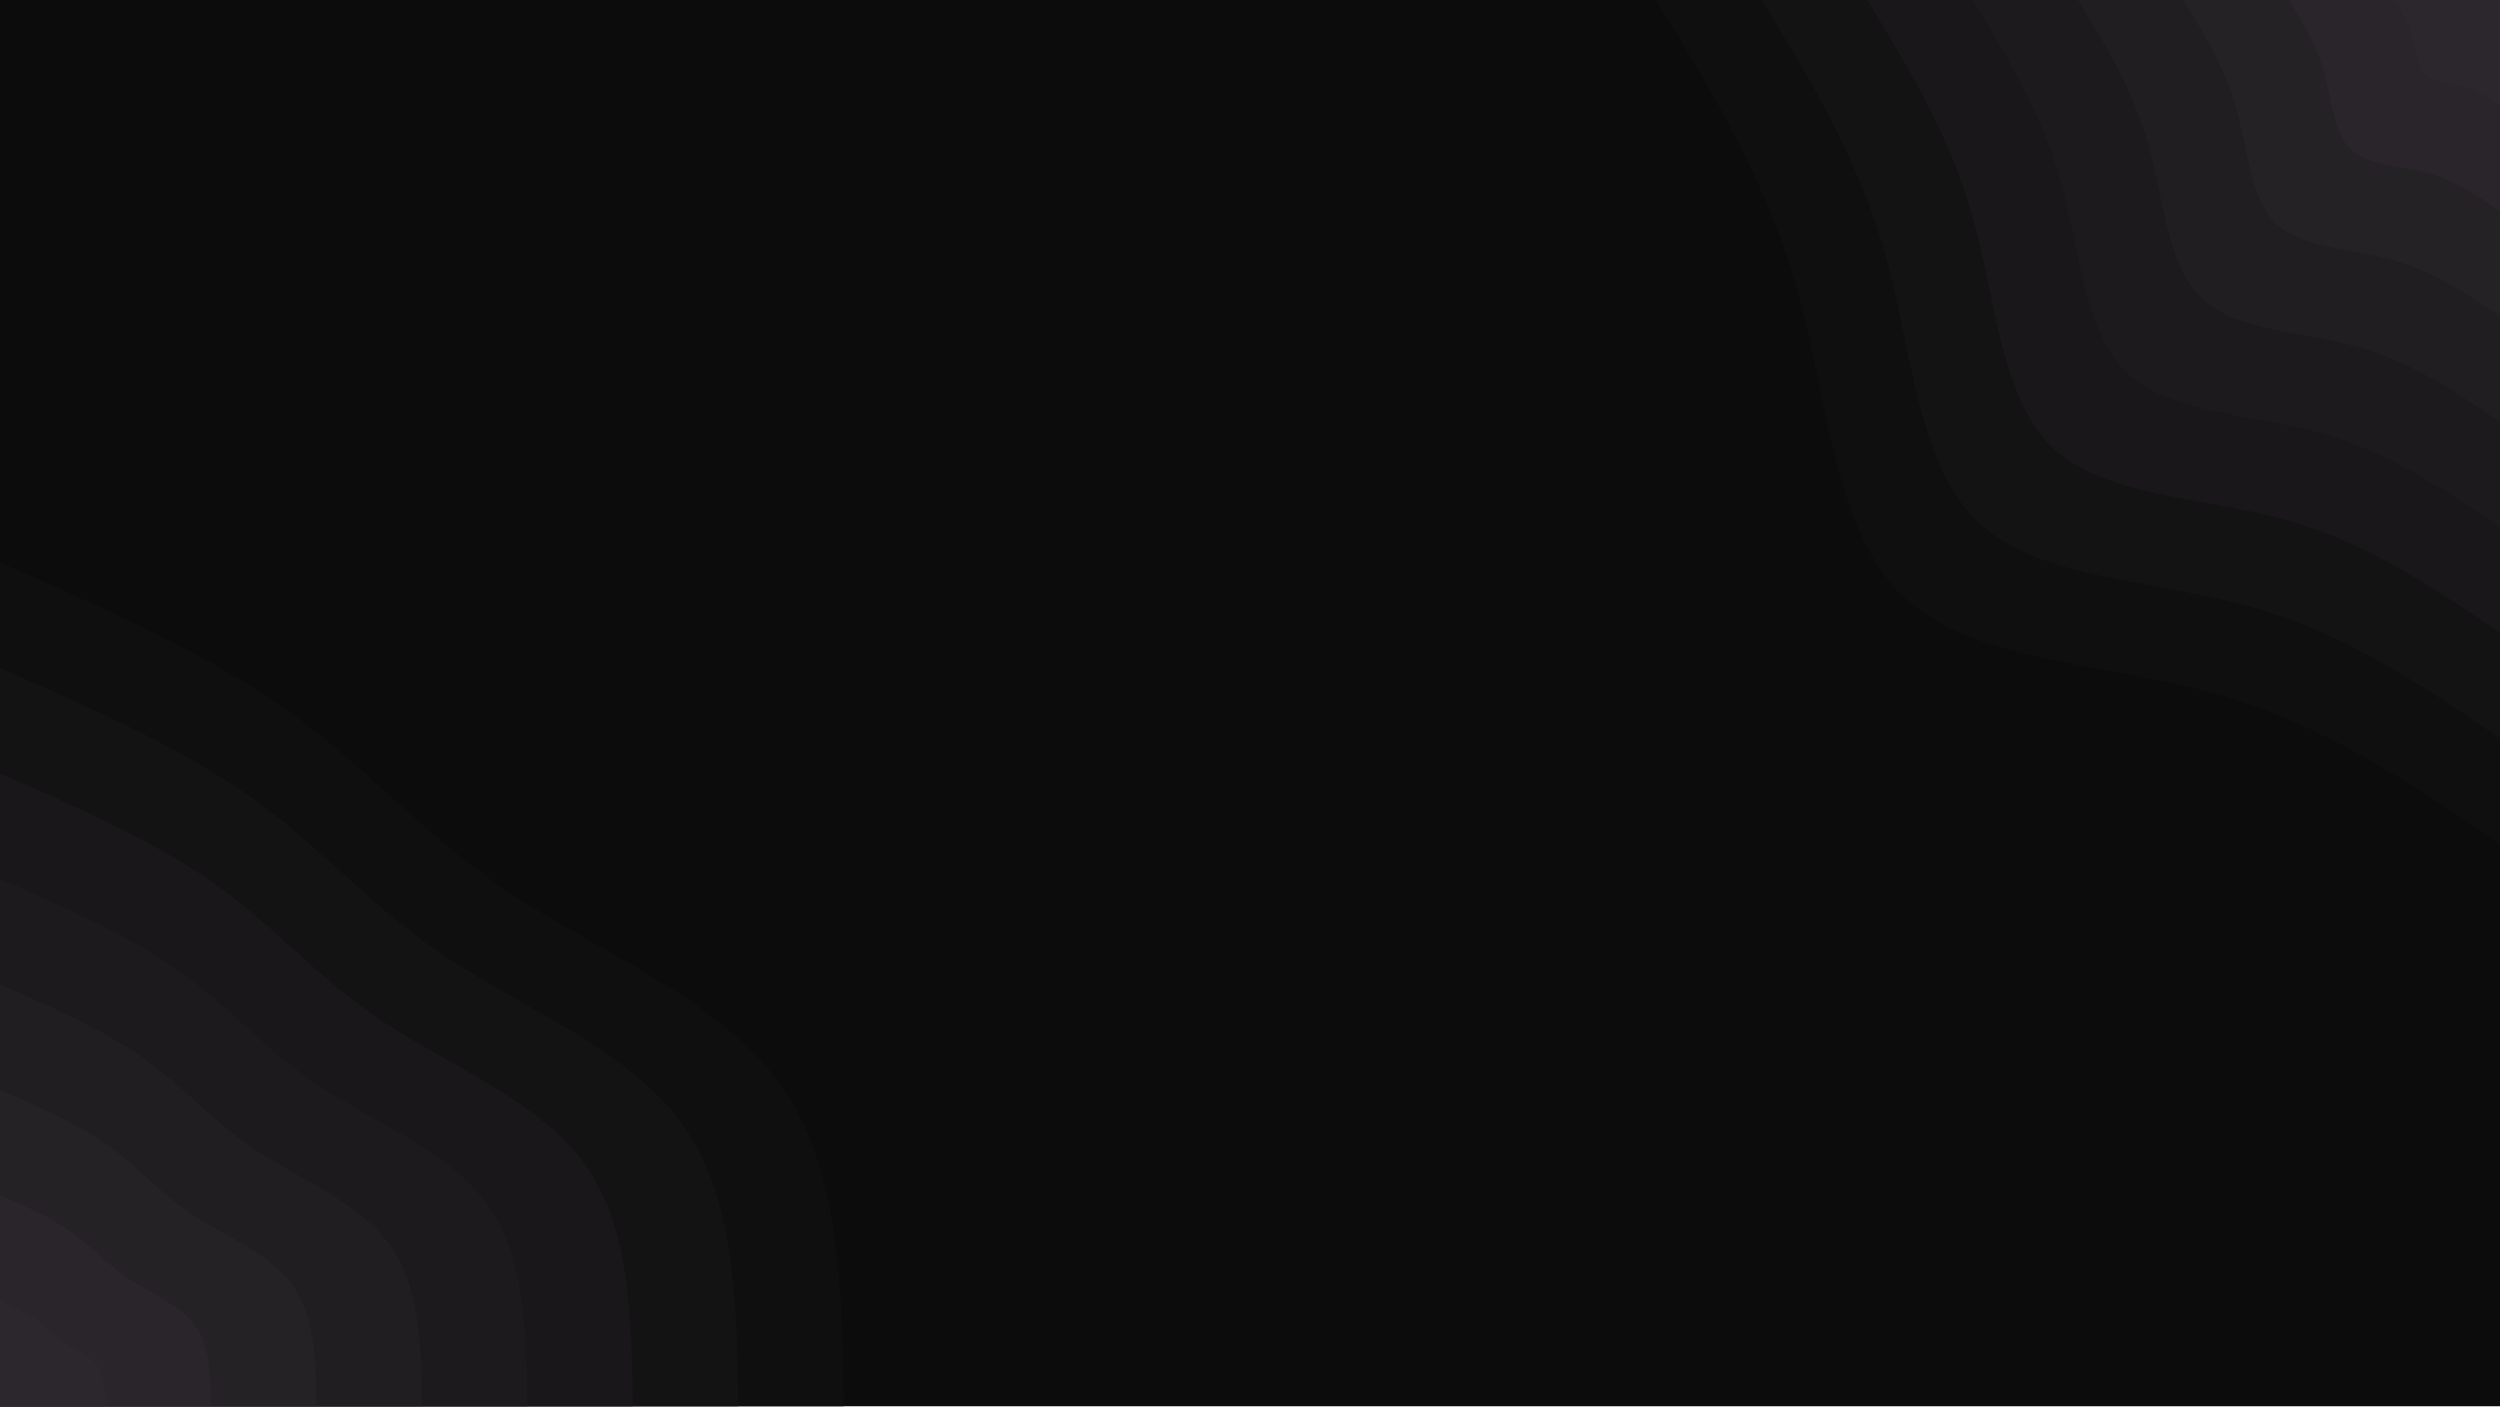
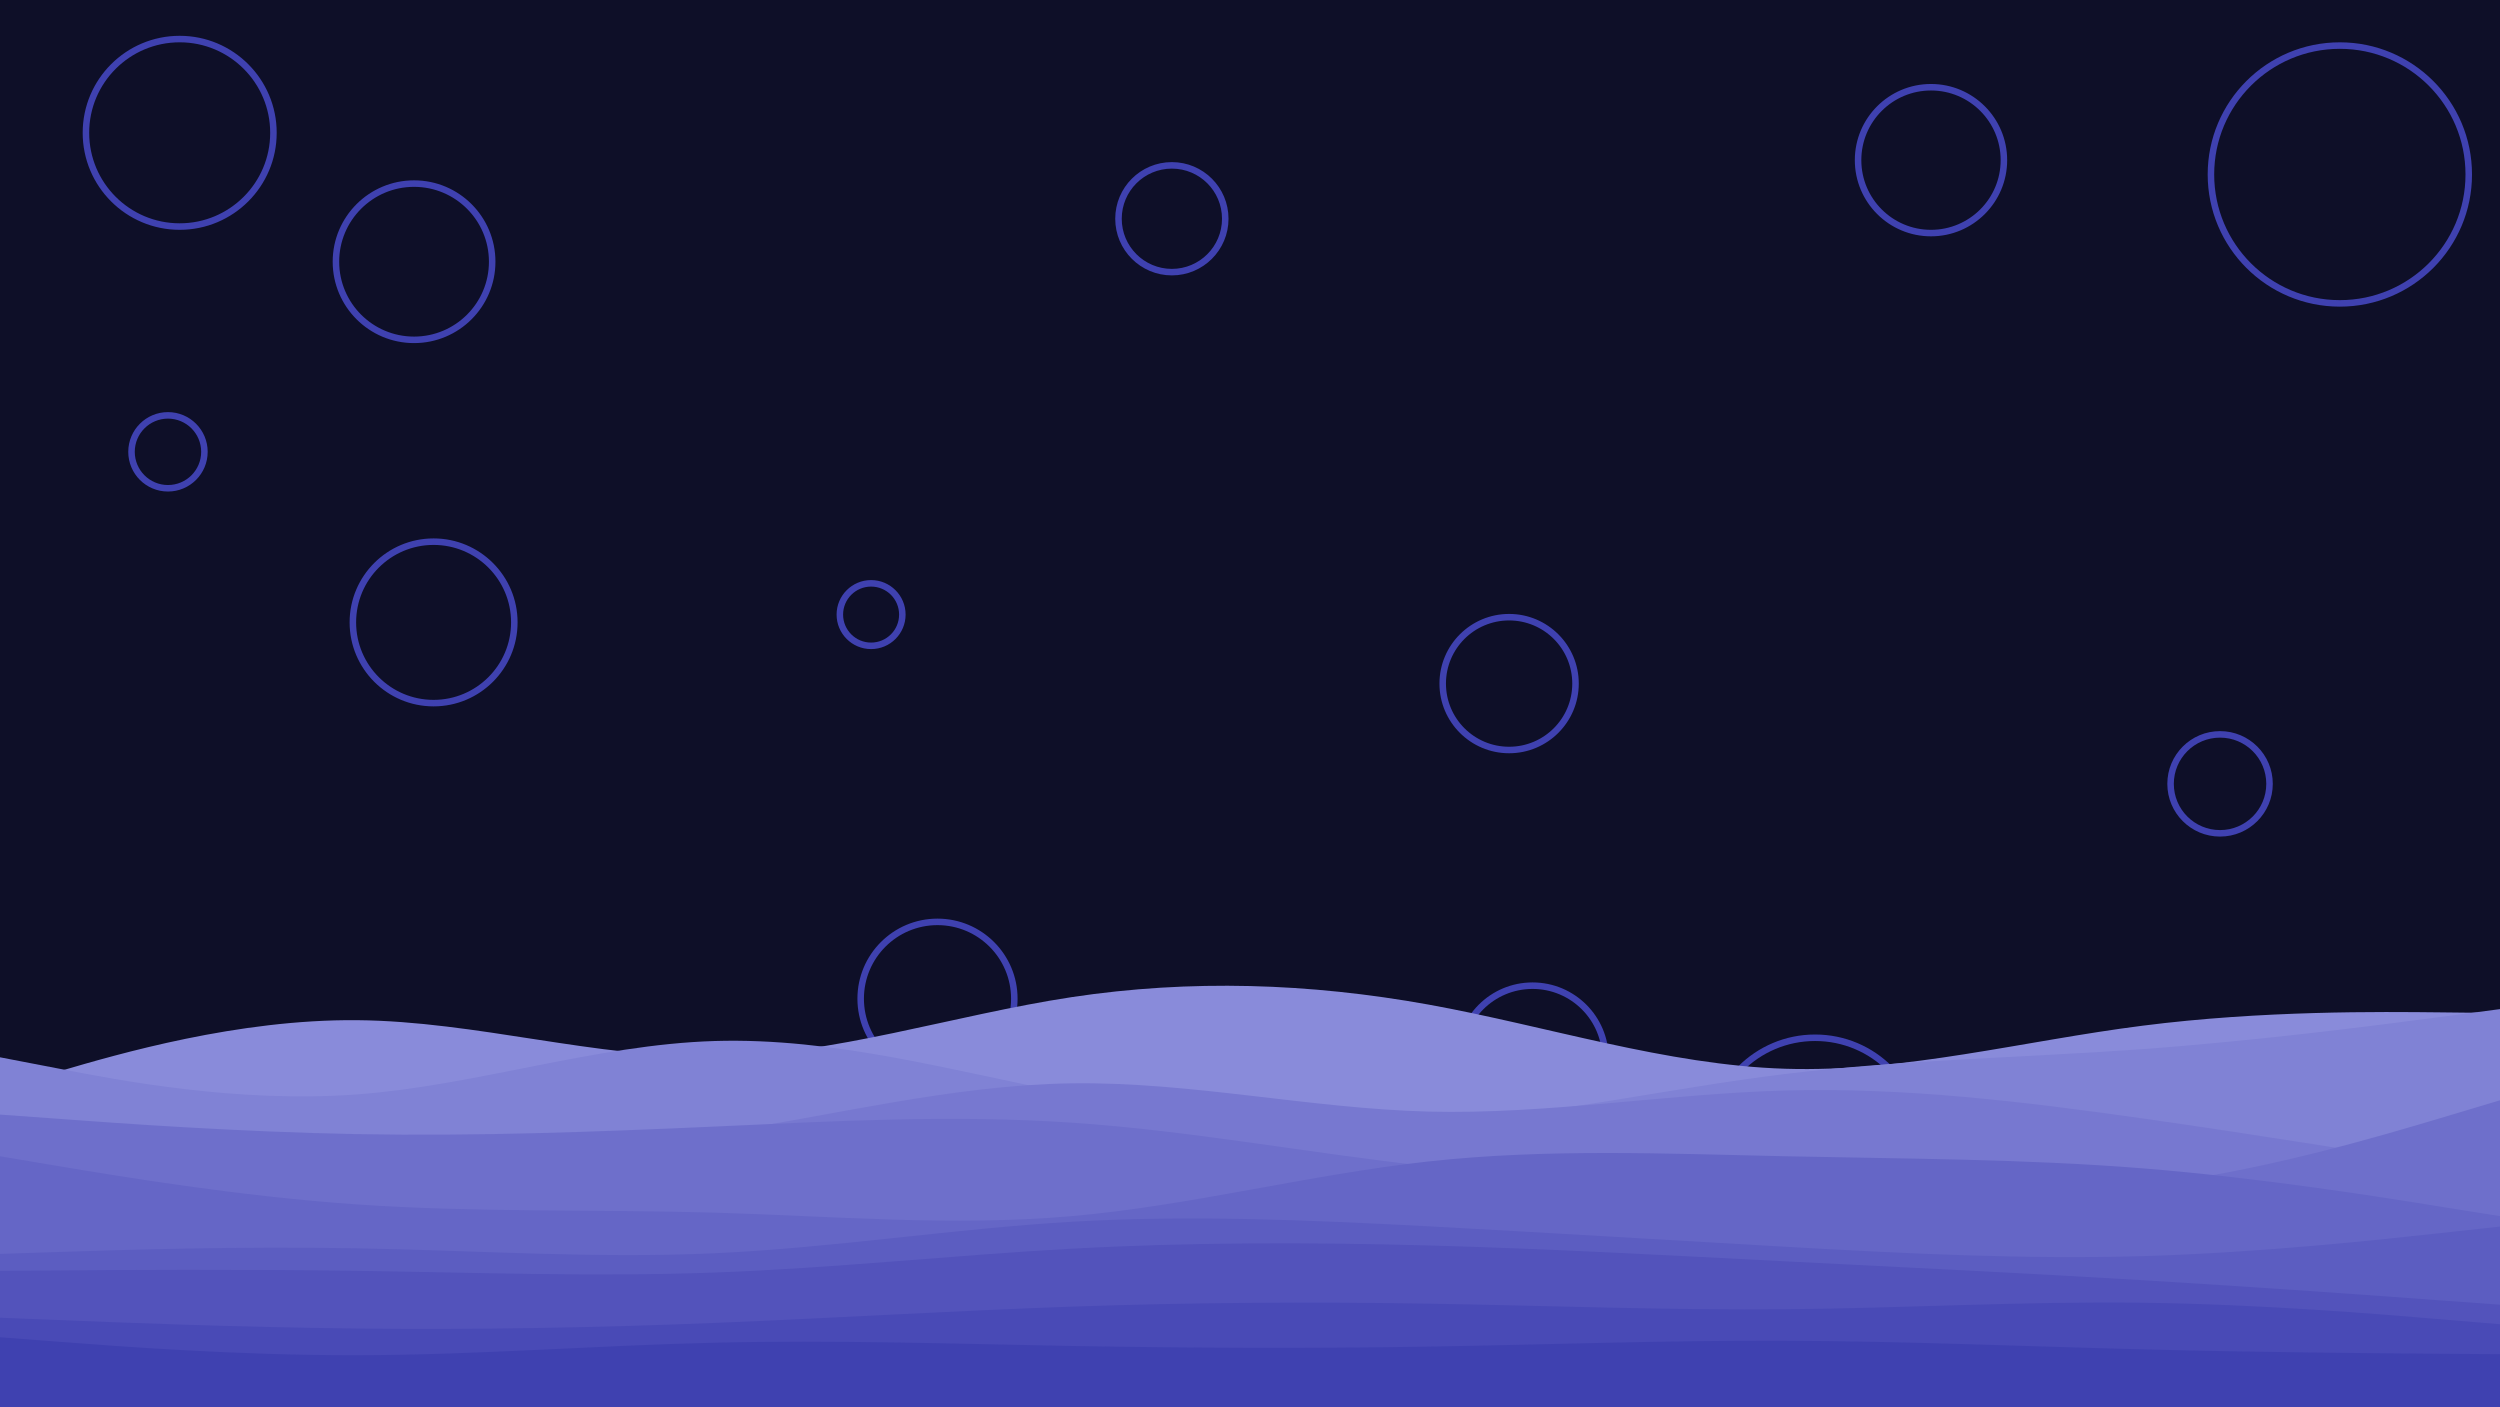
<svg xmlns="http://www.w3.org/2000/svg" id="visual" viewBox="0 0 1920 1080" width="1920" height="1080" version="1.1">
-   <rect x="0" y="0" width="1920" height="1080" fill="#0c0c0c" />
-   <defs>
-     <linearGradient id="grad1_0" x1="43.8%" y1="0%" x2="100%" y2="100%">
-       <stop offset="14.444%" stop-color="#2c272c" stop-opacity="1" />
-       <stop offset="85.556%" stop-color="#2c272c" stop-opacity="1" />
-     </linearGradient>
-   </defs>
-   <defs>
-     <linearGradient id="grad1_1" x1="43.8%" y1="0%" x2="100%" y2="100%">
-       <stop offset="14.444%" stop-color="#2c272c" stop-opacity="1" />
-       <stop offset="85.556%" stop-color="#282328" stop-opacity="1" />
-     </linearGradient>
-   </defs>
-   <defs>
-     <linearGradient id="grad1_2" x1="43.8%" y1="0%" x2="100%" y2="100%">
-       <stop offset="14.444%" stop-color="#232023" stop-opacity="1" />
-       <stop offset="85.556%" stop-color="#282328" stop-opacity="1" />
-     </linearGradient>
-   </defs>
-   <defs>
-     <linearGradient id="grad1_3" x1="43.8%" y1="0%" x2="100%" y2="100%">
-       <stop offset="14.444%" stop-color="#232023" stop-opacity="1" />
-       <stop offset="85.556%" stop-color="#1f1c1f" stop-opacity="1" />
-     </linearGradient>
-   </defs>
-   <defs>
-     <linearGradient id="grad1_4" x1="43.8%" y1="0%" x2="100%" y2="100%">
-       <stop offset="14.444%" stop-color="#1b191b" stop-opacity="1" />
-       <stop offset="85.556%" stop-color="#1f1c1f" stop-opacity="1" />
-     </linearGradient>
-   </defs>
-   <defs>
-     <linearGradient id="grad1_5" x1="43.8%" y1="0%" x2="100%" y2="100%">
-       <stop offset="14.444%" stop-color="#1b191b" stop-opacity="1" />
-       <stop offset="85.556%" stop-color="#171517" stop-opacity="1" />
-     </linearGradient>
-   </defs>
-   <defs>
-     <linearGradient id="grad1_6" x1="43.8%" y1="0%" x2="100%" y2="100%">
-       <stop offset="14.444%" stop-color="#121112" stop-opacity="1" />
-       <stop offset="85.556%" stop-color="#171517" stop-opacity="1" />
-     </linearGradient>
-   </defs>
-   <defs>
-     <linearGradient id="grad1_7" x1="43.8%" y1="0%" x2="100%" y2="100%">
-       <stop offset="14.444%" stop-color="#121112" stop-opacity="1" />
-       <stop offset="85.556%" stop-color="#0c0c0c" stop-opacity="1" />
-     </linearGradient>
-   </defs>
-   <defs>
-     <linearGradient id="grad2_0" x1="0%" y1="0%" x2="56.3%" y2="100%">
-       <stop offset="14.444%" stop-color="#2c272c" stop-opacity="1" />
-       <stop offset="85.556%" stop-color="#2c272c" stop-opacity="1" />
-     </linearGradient>
-   </defs>
-   <defs>
-     <linearGradient id="grad2_1" x1="0%" y1="0%" x2="56.3%" y2="100%">
-       <stop offset="14.444%" stop-color="#282328" stop-opacity="1" />
-       <stop offset="85.556%" stop-color="#2c272c" stop-opacity="1" />
-     </linearGradient>
-   </defs>
-   <defs>
-     <linearGradient id="grad2_2" x1="0%" y1="0%" x2="56.3%" y2="100%">
-       <stop offset="14.444%" stop-color="#282328" stop-opacity="1" />
-       <stop offset="85.556%" stop-color="#232023" stop-opacity="1" />
-     </linearGradient>
-   </defs>
-   <defs>
-     <linearGradient id="grad2_3" x1="0%" y1="0%" x2="56.3%" y2="100%">
-       <stop offset="14.444%" stop-color="#1f1c1f" stop-opacity="1" />
-       <stop offset="85.556%" stop-color="#232023" stop-opacity="1" />
-     </linearGradient>
-   </defs>
-   <defs>
-     <linearGradient id="grad2_4" x1="0%" y1="0%" x2="56.3%" y2="100%">
-       <stop offset="14.444%" stop-color="#1f1c1f" stop-opacity="1" />
-       <stop offset="85.556%" stop-color="#1b191b" stop-opacity="1" />
-     </linearGradient>
-   </defs>
-   <defs>
-     <linearGradient id="grad2_5" x1="0%" y1="0%" x2="56.3%" y2="100%">
-       <stop offset="14.444%" stop-color="#171517" stop-opacity="1" />
-       <stop offset="85.556%" stop-color="#1b191b" stop-opacity="1" />
-     </linearGradient>
-   </defs>
-   <defs>
-     <linearGradient id="grad2_6" x1="0%" y1="0%" x2="56.3%" y2="100%">
-       <stop offset="14.444%" stop-color="#171517" stop-opacity="1" />
-       <stop offset="85.556%" stop-color="#121112" stop-opacity="1" />
-     </linearGradient>
-   </defs>
-   <defs>
-     <linearGradient id="grad2_7" x1="0%" y1="0%" x2="56.3%" y2="100%">
-       <stop offset="14.444%" stop-color="#0c0c0c" stop-opacity="1" />
-       <stop offset="85.556%" stop-color="#121112" stop-opacity="1" />
-     </linearGradient>
-   </defs>
-   <g transform="translate(1920, 0)">
-     <path d="M0 648C-68 601.7 -136.1 555.5 -220.4 532.2C-304.8 508.8 -405.4 508.4 -458.2 458.2C-511 408 -515.9 308.1 -539.5 223.5C-563.2 138.8 -605.6 69.4 -648 0L0 0Z" fill="#0f0f0f" />
-     <path d="M0 567C-59.5 526.5 -119.1 486.1 -192.9 465.6C-266.7 445.2 -354.7 444.8 -400.9 400.9C-447.1 357 -451.4 269.6 -472.1 195.6C-492.8 121.5 -529.9 60.7 -567 0L0 0Z" fill="#141314" />
-     <path d="M0 486C-51 451.3 -102.1 416.6 -165.3 399.1C-228.6 381.6 -304.1 381.3 -343.7 343.7C-383.2 306 -386.9 231.1 -404.7 167.6C-422.4 104.1 -454.2 52.1 -486 0L0 0Z" fill="#191719" />
-     <path d="M0 405C-42.5 376.1 -85 347.2 -137.8 332.6C-190.5 318 -253.4 317.7 -286.4 286.4C-319.4 255 -322.4 192.6 -337.2 139.7C-352 86.8 -378.5 43.4 -405 0L0 0Z" fill="#1d1a1d" />
-     <path d="M0 324C-34 300.9 -68 277.7 -110.2 266.1C-152.4 254.4 -202.7 254.2 -229.1 229.1C-255.5 204 -257.9 154.1 -269.8 111.7C-281.6 69.4 -302.8 34.7 -324 0L0 0Z" fill="#211e21" />
-     <path d="M0 243C-25.5 225.7 -51 208.3 -82.7 199.6C-114.3 190.8 -152 190.6 -171.8 171.8C-191.6 153 -193.5 115.6 -202.3 83.8C-211.2 52.1 -227.1 26 -243 0L0 0Z" fill="#252225" />
-     <path d="M0 162C-17 150.4 -34 138.9 -55.1 133C-76.2 127.2 -101.4 127.1 -114.6 114.6C-127.7 102 -129 77 -134.9 55.9C-140.8 34.7 -151.4 17.4 -162 0L0 0Z" fill="#2a252a" />
-     <path d="M0 81C-8.5 75.2 -17 69.4 -27.6 66.5C-38.1 63.6 -50.7 63.5 -57.3 57.3C-63.9 51 -64.5 38.5 -67.4 27.9C-70.4 17.4 -75.7 8.7 -81 0L0 0Z" fill="#2c272c" />
+   <rect x="0" y="0" width="1920" height="1080" fill="#0e0f28" />
+   <g fill="none" stroke="#3f41b0" stroke-width="5">
+     <circle r="99" cx="1797" cy="134" />
+     <circle r="24" cx="669" cy="472" />
+     <circle r="28" cx="129" cy="347" />
+     <circle r="59" cx="720" cy="767" />
+     <circle r="60" cx="318" cy="201" />
+     <circle r="81" cx="1394" cy="878" />
+     <circle r="56" cx="1177" cy="813" />
+     <circle r="41" cx="900" cy="168" />
+     <circle r="85" cx="390" cy="899" />
+     <circle r="56" cx="1483" cy="123" />
+     <circle r="62" cx="333" cy="478" />
+     <circle r="80" cx="803" cy="977" />
+     <circle r="51" cx="1159" cy="525" />
+     <circle r="38" cx="1705" cy="602" />
+     <circle r="72" cx="138" cy="102" />
  </g>
-   <g transform="translate(0, 1080)">
-     <path d="M0 -648C79.9 -612.9 159.7 -577.8 221.2 -534C282.7 -490.2 325.8 -437.7 393.2 -393.2C460.5 -348.6 552.2 -312.2 598.7 -248C645.2 -183.8 646.6 -91.9 648 0L0 0Z" fill="#0f0f0f" />
-     <path d="M0 -567C69.9 -536.3 139.7 -505.6 193.5 -467.3C247.3 -428.9 285.1 -383 344 -344C403 -305.1 483.1 -273.1 523.8 -217C564.5 -160.8 565.8 -80.4 567 0L0 0Z" fill="#141314" />
-     <path d="M0 -486C59.9 -459.7 119.8 -433.4 165.9 -400.5C212 -367.6 244.3 -328.2 294.9 -294.9C345.4 -261.5 414.1 -234.1 449 -186C483.9 -137.8 484.9 -68.9 486 0L0 0Z" fill="#191719" />
-     <path d="M0 -405C49.9 -383.1 99.8 -361.1 138.2 -333.8C176.7 -306.4 203.6 -273.5 245.7 -245.7C287.8 -217.9 345.1 -195.1 374.2 -155C403.2 -114.9 404.1 -57.4 405 0L0 0Z" fill="#1d1a1d" />
-     <path d="M0 -324C39.9 -306.5 79.9 -288.9 110.6 -267C141.3 -245.1 162.9 -218.8 196.6 -196.6C230.3 -174.3 276.1 -156.1 299.3 -124C322.6 -91.9 323.3 -45.9 324 0L0 0Z" fill="#211e21" />
-     <path d="M0 -243C29.9 -229.8 59.9 -216.7 82.9 -200.3C106 -183.8 122.2 -164.1 147.4 -147.4C172.7 -130.7 207.1 -117.1 224.5 -93C241.9 -68.9 242.5 -34.5 243 0L0 0Z" fill="#252225" />
-     <path d="M0 -162C20 -153.2 39.9 -144.5 55.3 -133.5C70.7 -122.5 81.4 -109.4 98.3 -98.3C115.1 -87.2 138 -78 149.7 -62C161.3 -45.9 161.6 -23 162 0L0 0Z" fill="#2a252a" />
-     <path d="M0 -81C10 -76.6 20 -72.2 27.6 -66.8C35.3 -61.3 40.7 -54.7 49.1 -49.1C57.6 -43.6 69 -39 74.8 -31C80.6 -23 80.8 -11.5 81 0L0 0Z" fill="#2c272c" />
-   </g>
+   <path d="M0 836L45.7 822.7C91.3 809.3 182.7 782.7 274.2 783.5C365.7 784.3 457.3 812.7 548.8 811.5C640.3 810.3 731.7 779.7 823 765.8C914.3 752 1005.7 755 1097 771.5C1188.3 788 1279.7 818 1371.2 820.8C1462.7 823.7 1554.3 799.3 1645.8 787.7C1737.3 776 1828.7 777 1874.3 777.5L1920 778L1920 1081L1874.3 1081C1828.7 1081 1737.3 1081 1645.8 1081C1554.3 1081 1462.7 1081 1371.2 1081C1279.7 1081 1188.3 1081 1097 1081C1005.7 1081 914.3 1081 823 1081C731.7 1081 640.3 1081 548.8 1081C457.3 1081 365.7 1081 274.2 1081C182.7 1081 91.3 1081 45.7 1081L0 1081Z" fill="#898bda" />
+   <path d="M0 812L45.7 820.8C91.3 829.7 182.7 847.3 274.2 840.5C365.7 833.7 457.3 802.3 548.8 799.5C640.3 796.7 731.7 822.3 823 840.2C914.3 858 1005.7 868 1097 862.5C1188.3 857 1279.7 836 1371.2 824.8C1462.7 813.7 1554.3 812.3 1645.8 805.7C1737.3 799 1828.7 787 1874.3 781L1920 775L1920 1081L1874.3 1081C1828.7 1081 1737.3 1081 1645.8 1081C1554.3 1081 1462.7 1081 1371.2 1081C1279.7 1081 1188.3 1081 1097 1081C1005.7 1081 914.3 1081 823 1081C731.7 1081 640.3 1081 548.8 1081C457.3 1081 365.7 1081 274.2 1081C182.7 1081 91.3 1081 45.7 1081L0 1081Z" fill="#8082d5" />
+   <path d="M0 861L45.7 866.3C91.3 871.7 182.7 882.3 274.2 885.5C365.7 888.7 457.3 884.3 548.8 870.5C640.3 856.7 731.7 833.3 823 832C914.3 830.7 1005.7 851.3 1097 853.7C1188.3 856 1279.7 840 1371.2 837.5C1462.7 835 1554.3 846 1645.8 859C1737.3 872 1828.7 887 1874.3 894.5L1920 902L1920 1081L1874.3 1081C1828.7 1081 1737.3 1081 1645.8 1081C1554.3 1081 1462.7 1081 1371.2 1081C1279.7 1081 1188.3 1081 1097 1081C1005.7 1081 914.3 1081 823 1081C731.7 1081 640.3 1081 548.8 1081C457.3 1081 365.7 1081 274.2 1081C182.7 1081 91.3 1081 45.7 1081L0 1081Z" fill="#7778d0" />
+   <path d="M0 856L45.7 859.3C91.3 862.7 182.7 869.3 274.2 871C365.7 872.7 457.3 869.3 548.8 865.2C640.3 861 731.7 856 823 862.2C914.3 868.3 1005.7 885.7 1097 895.7C1188.3 905.7 1279.7 908.3 1371.2 912.3C1462.7 916.3 1554.3 921.7 1645.8 910.7C1737.3 899.7 1828.7 872.3 1874.3 858.7L1920 845L1920 1081L1874.3 1081C1828.7 1081 1737.3 1081 1645.8 1081C1554.3 1081 1462.7 1081 1371.2 1081C1279.7 1081 1188.3 1081 1097 1081C1005.7 1081 914.3 1081 823 1081C731.7 1081 640.3 1081 548.8 1081C457.3 1081 365.7 1081 274.2 1081C182.7 1081 91.3 1081 45.7 1081L0 1081Z" fill="#6e6fcb" />
+   <path d="M0 888L45.7 895.7C91.3 903.3 182.7 918.7 274.2 925C365.7 931.3 457.3 928.7 548.8 931.3C640.3 934 731.7 942 823 934C914.3 926 1005.7 902 1097 892C1188.3 882 1279.7 886 1371.2 888C1462.7 890 1554.3 890 1645.8 897.3C1737.3 904.7 1828.7 919.3 1874.3 926.7L1920 934L1920 1081L1874.3 1081C1828.7 1081 1737.3 1081 1645.8 1081C1554.3 1081 1462.7 1081 1371.2 1081C1279.7 1081 1188.3 1081 1097 1081C1005.7 1081 914.3 1081 823 1081C731.7 1081 640.3 1081 548.8 1081C457.3 1081 365.7 1081 274.2 1081C182.7 1081 91.3 1081 45.7 1081L0 1081Z" fill="#6566c6" />
+   <path d="M0 963L45.7 961.5C91.3 960 182.7 957 274.2 958.7C365.7 960.3 457.3 966.7 548.8 962.5C640.3 958.3 731.7 943.7 823 938.3C914.3 933 1005.7 937 1097 941.8C1188.3 946.7 1279.7 952.3 1371.2 957.5C1462.7 962.7 1554.3 967.3 1645.8 964.7C1737.3 962 1828.7 952 1874.3 947L1920 942L1920 1081L1874.3 1081C1828.7 1081 1737.3 1081 1645.8 1081C1554.3 1081 1462.7 1081 1371.2 1081C1279.7 1081 1188.3 1081 1097 1081C1005.7 1081 914.3 1081 823 1081C731.7 1081 640.3 1081 548.8 1081C457.3 1081 365.7 1081 274.2 1081C182.7 1081 91.3 1081 45.7 1081L0 1081Z" fill="#5c5dc1" />
+   <path d="M0 976L45.7 975.7C91.3 975.3 182.7 974.7 274.2 976C365.7 977.3 457.3 980.7 548.8 977.3C640.3 974 731.7 964 823 959C914.3 954 1005.7 954 1097 956.5C1188.3 959 1279.7 964 1371.2 968.7C1462.7 973.3 1554.3 977.7 1645.8 983.2C1737.3 988.7 1828.7 995.3 1874.3 998.7L1920 1002L1920 1081L1874.3 1081C1828.7 1081 1737.3 1081 1645.8 1081C1554.3 1081 1462.7 1081 1371.2 1081C1279.7 1081 1188.3 1081 1097 1081C1005.7 1081 914.3 1081 823 1081C731.7 1081 640.3 1081 548.8 1081C457.3 1081 365.7 1081 274.2 1081C182.7 1081 91.3 1081 45.7 1081L0 1081Z" fill="#5353bb" />
+   <path d="M0 1012L45.7 1013.8C91.3 1015.7 182.7 1019.3 274.2 1020.3C365.7 1021.3 457.3 1019.7 548.8 1016C640.3 1012.3 731.7 1006.7 823 1003.5C914.3 1000.3 1005.7 999.7 1097 1001.2C1188.3 1002.7 1279.7 1006.3 1371.2 1005.5C1462.7 1004.7 1554.3 999.3 1645.8 1000.5C1737.3 1001.7 1828.7 1009.3 1874.3 1013.2L1920 1017L1920 1081L1874.3 1081C1828.7 1081 1737.3 1081 1645.8 1081C1554.3 1081 1462.7 1081 1371.2 1081C1279.7 1081 1188.3 1081 1097 1081C1005.7 1081 914.3 1081 823 1081C731.7 1081 640.3 1081 548.8 1081C457.3 1081 365.7 1081 274.2 1081C182.7 1081 91.3 1081 45.7 1081L0 1081Z" fill="#494ab6" />
+   <path d="M0 1027L45.7 1030.5C91.3 1034 182.7 1041 274.2 1040.8C365.7 1040.7 457.3 1033.3 548.8 1031.2C640.3 1029 731.7 1032 823 1033.7C914.3 1035.3 1005.7 1035.7 1097 1034.2C1188.3 1032.7 1279.7 1029.3 1371.2 1029.7C1462.7 1030 1554.3 1034 1645.8 1036.3C1737.3 1038.7 1828.7 1039.3 1874.3 1039.7L1920 1040L1920 1081L1874.3 1081C1828.7 1081 1737.3 1081 1645.8 1081C1554.3 1081 1462.7 1081 1371.2 1081C1279.7 1081 1188.3 1081 1097 1081C1005.7 1081 914.3 1081 823 1081C731.7 1081 640.3 1081 548.8 1081C457.3 1081 365.7 1081 274.2 1081C182.7 1081 91.3 1081 45.7 1081L0 1081Z" fill="#3f41b0" />
</svg>
